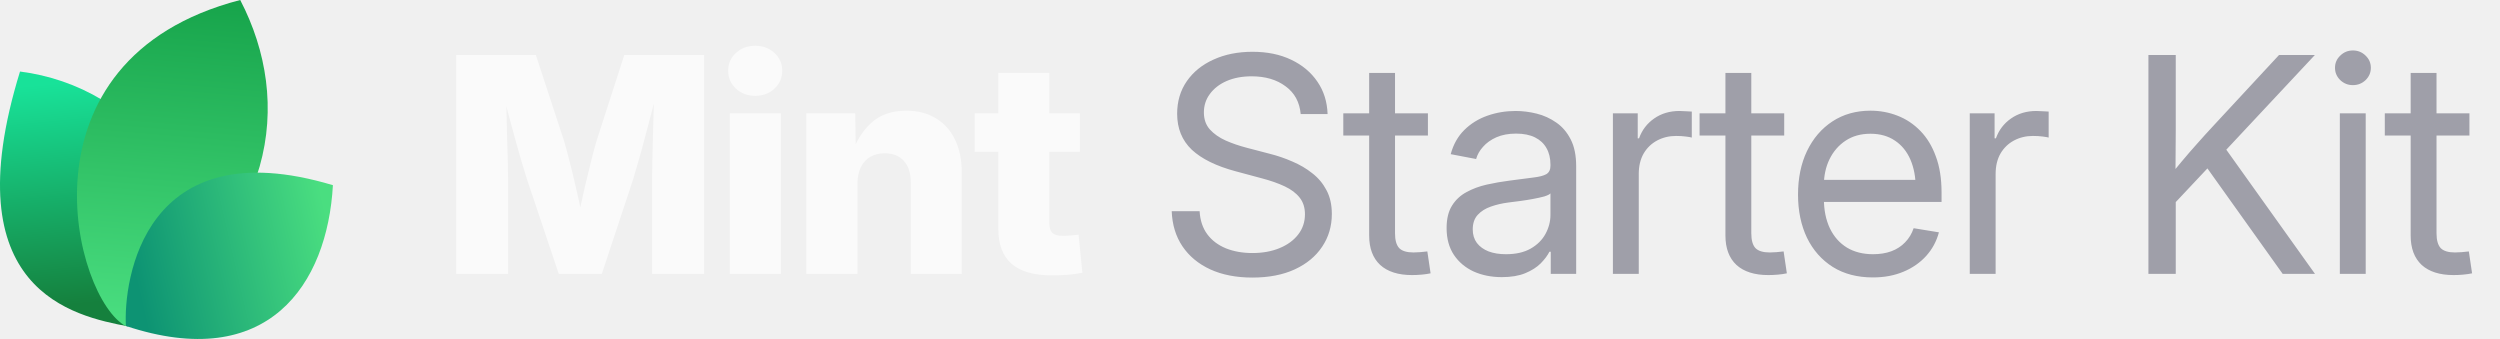
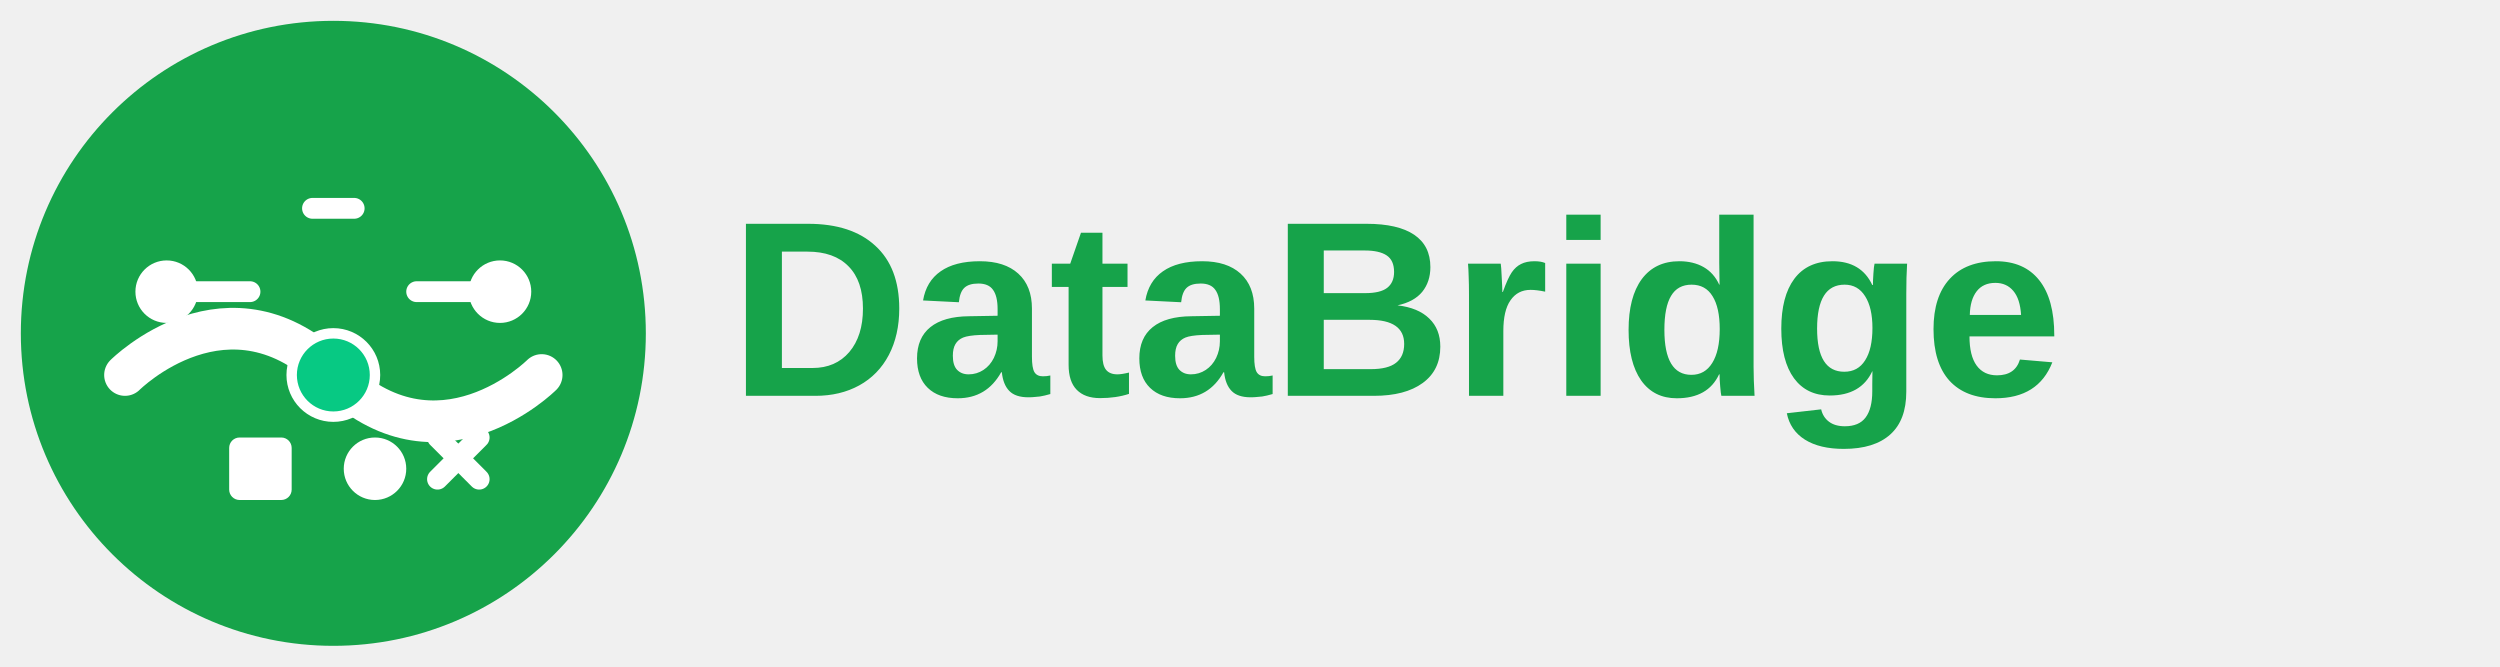
- <svg xmlns="http://www.w3.org/2000/svg" width="177" height="24" viewBox="0 0 177 24" fill="none">
-   <path d="M9.061 23.108C5.268 22.377 -3.391 20.627 1.417 5.064C9.634 6.099 16.973 14.064 9.061 23.108Z" fill="url(#paint0_linear_17557_2145)" />
-   <path d="M8.919 23.094C5.276 21.222 0.784 4.209 17.007 0C20.757 7.193 19.621 16.545 8.919 23.094Z" fill="url(#paint1_linear_17557_2145)" />
-   <path d="M8.914 23.079C8.735 19.882 10.159 9.085 23.57 13.111C23.181 20.123 18.984 26.418 8.914 23.079Z" fill="url(#paint2_linear_17557_2145)" />
-   <path d="M32.301 19.392V3.894H37.938L39.925 9.948C40.036 10.315 40.164 10.787 40.31 11.362C40.462 11.938 40.611 12.552 40.757 13.204C40.91 13.855 41.048 14.483 41.173 15.086C41.305 15.682 41.412 16.192 41.495 16.615H40.695C40.771 16.192 40.871 15.682 40.996 15.086C41.128 14.49 41.267 13.866 41.412 13.214C41.565 12.562 41.714 11.948 41.86 11.373C42.005 10.79 42.133 10.315 42.244 9.948L44.2 3.894H49.848V19.392H46.166V12.704C46.166 12.357 46.173 11.917 46.187 11.383C46.2 10.849 46.214 10.27 46.228 9.646C46.249 9.022 46.266 8.391 46.28 7.753C46.301 7.115 46.311 6.519 46.311 5.964H46.623C46.485 6.561 46.332 7.181 46.166 7.826C45.999 8.471 45.833 9.102 45.666 9.719C45.507 10.336 45.351 10.901 45.198 11.414C45.053 11.928 44.928 12.357 44.824 12.704L42.608 19.392H39.561L37.314 12.704C37.203 12.357 37.072 11.928 36.919 11.414C36.773 10.901 36.614 10.34 36.441 9.729C36.274 9.112 36.104 8.481 35.931 7.836C35.764 7.192 35.608 6.567 35.463 5.964H35.827C35.834 6.512 35.844 7.105 35.858 7.743C35.872 8.374 35.886 9.005 35.9 9.636C35.92 10.26 35.938 10.839 35.952 11.373C35.965 11.907 35.972 12.351 35.972 12.704V19.392H32.301ZM51.668 19.392V8.024H55.288V19.392H51.668ZM53.468 6.786C52.927 6.786 52.473 6.616 52.105 6.276C51.738 5.93 51.554 5.507 51.554 5.007C51.554 4.508 51.738 4.088 52.105 3.749C52.473 3.409 52.927 3.239 53.468 3.239C54.009 3.239 54.463 3.409 54.83 3.749C55.198 4.082 55.382 4.501 55.382 5.007C55.382 5.507 55.198 5.93 54.83 6.276C54.463 6.616 54.009 6.786 53.468 6.786ZM60.708 13.027V19.392H57.088V8.024H60.551L60.593 10.967H60.281C60.593 10.024 61.061 9.268 61.685 8.7C62.309 8.124 63.138 7.836 64.171 7.836C64.975 7.836 65.672 8.017 66.262 8.377C66.851 8.731 67.302 9.234 67.614 9.885C67.933 10.537 68.092 11.307 68.092 12.194V19.392H64.483V12.912C64.483 12.26 64.32 11.754 63.994 11.394C63.675 11.033 63.221 10.853 62.632 10.853C62.25 10.853 61.914 10.936 61.623 11.102C61.332 11.269 61.106 11.515 60.947 11.841C60.787 12.16 60.708 12.555 60.708 13.027ZM76.456 8.024V10.749H69.008V8.024H76.456ZM70.683 5.163H74.292V15.783C74.292 16.102 74.361 16.334 74.5 16.48C74.646 16.625 74.899 16.698 75.259 16.698C75.405 16.698 75.596 16.688 75.831 16.667C76.074 16.646 76.251 16.629 76.362 16.615L76.632 19.309C76.313 19.378 75.963 19.427 75.582 19.455C75.207 19.482 74.836 19.496 74.469 19.496C73.2 19.496 72.25 19.222 71.619 18.674C70.995 18.127 70.683 17.308 70.683 16.22V5.163Z" fill="#FAFAFA" />
-   <path d="M88.667 19.652C87.523 19.652 86.528 19.458 85.682 19.07C84.843 18.681 84.188 18.137 83.716 17.437C83.245 16.736 82.992 15.908 82.957 14.951H84.933C84.968 15.596 85.148 16.14 85.474 16.584C85.8 17.021 86.24 17.354 86.795 17.582C87.35 17.804 87.974 17.915 88.667 17.915C89.388 17.915 90.026 17.801 90.581 17.572C91.143 17.343 91.583 17.024 91.902 16.615C92.228 16.199 92.391 15.717 92.391 15.169C92.391 14.698 92.266 14.306 92.017 13.994C91.767 13.675 91.413 13.408 90.956 13.193C90.498 12.978 89.954 12.787 89.323 12.621L87.502 12.132C86.123 11.765 85.082 11.255 84.382 10.603C83.689 9.944 83.342 9.095 83.342 8.055C83.342 7.174 83.571 6.404 84.028 5.746C84.486 5.087 85.117 4.577 85.921 4.217C86.726 3.849 87.645 3.666 88.678 3.666C89.718 3.666 90.63 3.853 91.413 4.227C92.204 4.602 92.824 5.122 93.275 5.787C93.726 6.446 93.965 7.209 93.993 8.076H92.089C92.013 7.23 91.656 6.574 91.018 6.11C90.387 5.638 89.586 5.403 88.615 5.403C87.95 5.403 87.36 5.513 86.847 5.735C86.341 5.957 85.946 6.262 85.661 6.651C85.377 7.032 85.235 7.469 85.235 7.961C85.235 8.447 85.377 8.849 85.661 9.168C85.946 9.48 86.317 9.74 86.774 9.948C87.232 10.149 87.724 10.319 88.251 10.457L89.884 10.884C90.439 11.023 90.977 11.206 91.496 11.435C92.023 11.657 92.495 11.934 92.911 12.267C93.334 12.593 93.67 12.995 93.92 13.474C94.17 13.945 94.294 14.504 94.294 15.149C94.294 16.015 94.066 16.788 93.608 17.468C93.157 18.148 92.512 18.681 91.673 19.07C90.834 19.458 89.832 19.652 88.667 19.652ZM101.097 8.024V9.594H95.106V8.024H101.097ZM96.937 5.163H98.767V16.521C98.767 17 98.865 17.347 99.059 17.562C99.26 17.77 99.6 17.874 100.078 17.874C100.21 17.874 100.366 17.867 100.546 17.853C100.733 17.832 100.903 17.815 101.056 17.801L101.285 19.351C101.097 19.392 100.886 19.423 100.65 19.444C100.414 19.465 100.189 19.475 99.974 19.475C98.996 19.475 98.244 19.236 97.717 18.758C97.197 18.272 96.937 17.579 96.937 16.677V5.163ZM106.33 19.621C105.595 19.621 104.932 19.489 104.343 19.226C103.754 18.955 103.285 18.564 102.939 18.05C102.592 17.53 102.419 16.896 102.419 16.147C102.419 15.495 102.547 14.965 102.804 14.556C103.06 14.146 103.403 13.828 103.833 13.599C104.263 13.363 104.742 13.186 105.269 13.068C105.796 12.95 106.333 12.857 106.881 12.787C107.574 12.69 108.132 12.617 108.555 12.569C108.978 12.52 109.287 12.441 109.481 12.33C109.675 12.212 109.772 12.014 109.772 11.737V11.654C109.772 11.203 109.679 10.815 109.492 10.489C109.311 10.163 109.041 9.91 108.68 9.729C108.32 9.549 107.872 9.459 107.338 9.459C106.805 9.459 106.34 9.546 105.945 9.719C105.556 9.892 105.241 10.118 104.998 10.395C104.755 10.665 104.593 10.953 104.509 11.258L102.71 10.915C102.897 10.222 103.22 9.65 103.677 9.199C104.135 8.748 104.679 8.412 105.31 8.19C105.941 7.968 106.607 7.857 107.307 7.857C107.8 7.857 108.295 7.92 108.795 8.044C109.301 8.169 109.765 8.381 110.188 8.679C110.611 8.97 110.951 9.369 111.208 9.875C111.464 10.374 111.593 11.005 111.593 11.768V19.392H109.793V17.822H109.7C109.568 18.085 109.363 18.359 109.086 18.643C108.809 18.921 108.444 19.153 107.994 19.34C107.543 19.527 106.988 19.621 106.33 19.621ZM106.621 17.998C107.321 17.998 107.904 17.867 108.368 17.603C108.84 17.333 109.19 16.986 109.419 16.563C109.654 16.133 109.772 15.682 109.772 15.211V13.692C109.703 13.769 109.554 13.841 109.325 13.911C109.096 13.973 108.829 14.032 108.524 14.088C108.226 14.143 107.921 14.192 107.609 14.233C107.304 14.275 107.033 14.309 106.798 14.337C106.354 14.393 105.938 14.49 105.549 14.628C105.168 14.76 104.86 14.954 104.624 15.211C104.388 15.467 104.27 15.811 104.27 16.241C104.27 16.615 104.367 16.934 104.561 17.198C104.762 17.461 105.04 17.662 105.393 17.801C105.747 17.933 106.156 17.998 106.621 17.998ZM114.193 19.392V8.024H115.951V9.792H116.045C116.253 9.209 116.61 8.741 117.116 8.388C117.622 8.034 118.219 7.857 118.905 7.857C119.058 7.857 119.217 7.864 119.384 7.878C119.55 7.885 119.682 7.892 119.779 7.899V9.74C119.716 9.719 119.578 9.695 119.363 9.667C119.155 9.639 118.922 9.625 118.666 9.625C118.174 9.625 117.726 9.733 117.324 9.948C116.922 10.163 116.603 10.471 116.367 10.874C116.138 11.276 116.024 11.758 116.024 12.319V19.392H114.193ZM126.322 8.024V9.594H120.33V8.024H126.322ZM122.161 5.163H123.992V16.521C123.992 17 124.089 17.347 124.283 17.562C124.484 17.77 124.824 17.874 125.302 17.874C125.434 17.874 125.59 17.867 125.77 17.853C125.958 17.832 126.127 17.815 126.28 17.801L126.509 19.351C126.322 19.392 126.11 19.423 125.874 19.444C125.639 19.465 125.413 19.475 125.198 19.475C124.221 19.475 123.468 19.236 122.941 18.758C122.421 18.272 122.161 17.579 122.161 16.677V5.163ZM132.604 19.642C131.502 19.642 130.555 19.396 129.765 18.903C128.974 18.404 128.364 17.714 127.934 16.834C127.511 15.946 127.3 14.927 127.3 13.775C127.3 12.611 127.511 11.584 127.934 10.697C128.364 9.802 128.964 9.102 129.734 8.596C130.51 8.089 131.408 7.836 132.428 7.836C133.1 7.836 133.738 7.954 134.341 8.19C134.952 8.426 135.489 8.783 135.954 9.261C136.425 9.74 136.793 10.343 137.056 11.071C137.327 11.792 137.462 12.645 137.462 13.63V14.296H128.433V12.735H136.463L135.631 13.297C135.631 12.541 135.506 11.876 135.257 11.3C135.007 10.725 134.643 10.277 134.165 9.958C133.686 9.632 133.107 9.469 132.428 9.469C131.748 9.469 131.162 9.632 130.67 9.958C130.177 10.284 129.796 10.725 129.526 11.279C129.262 11.827 129.13 12.441 129.13 13.12V14.046C129.13 14.864 129.273 15.572 129.557 16.168C129.841 16.757 130.243 17.211 130.763 17.53C131.283 17.842 131.901 17.998 132.615 17.998C133.093 17.998 133.523 17.929 133.905 17.79C134.293 17.645 134.619 17.433 134.882 17.156C135.153 16.879 135.354 16.546 135.486 16.157L137.275 16.449C137.108 17.08 136.81 17.634 136.38 18.113C135.95 18.591 135.413 18.966 134.768 19.236C134.123 19.507 133.402 19.642 132.604 19.642ZM139.459 19.392V8.024H141.217V9.792H141.311C141.519 9.209 141.876 8.741 142.382 8.388C142.888 8.034 143.485 7.857 144.171 7.857C144.324 7.857 144.483 7.864 144.649 7.878C144.816 7.885 144.948 7.892 145.045 7.899V9.74C144.982 9.719 144.844 9.695 144.629 9.667C144.421 9.639 144.188 9.625 143.932 9.625C143.439 9.625 142.992 9.733 142.59 9.948C142.188 10.163 141.869 10.471 141.633 10.874C141.404 11.276 141.29 11.758 141.29 12.319V19.392H139.459ZM153.429 14.961V12.715C153.783 12.257 154.136 11.82 154.49 11.404C154.844 10.981 155.204 10.565 155.572 10.156C155.939 9.74 156.314 9.327 156.695 8.918L161.355 3.894H163.893L157.277 10.967H157.184L153.429 14.961ZM152.108 19.392V3.894H154.043V9.241L154.022 12.559L154.043 13.505V19.392H152.108ZM161.615 19.392L155.967 11.477L157.173 9.969L163.903 19.392H161.615ZM165.661 19.392V8.024H167.492V19.392H165.661ZM166.587 6.027C166.24 6.027 165.942 5.909 165.692 5.673C165.443 5.43 165.318 5.139 165.318 4.799C165.318 4.459 165.443 4.172 165.692 3.936C165.942 3.693 166.24 3.572 166.587 3.572C166.934 3.572 167.232 3.693 167.482 3.936C167.731 4.172 167.856 4.459 167.856 4.799C167.856 5.139 167.731 5.43 167.482 5.673C167.232 5.909 166.934 6.027 166.587 6.027ZM174.836 8.024V9.594H168.844V8.024H174.836ZM170.675 5.163H172.506V16.521C172.506 17 172.603 17.347 172.797 17.562C172.998 17.77 173.338 17.874 173.816 17.874C173.948 17.874 174.104 17.867 174.284 17.853C174.472 17.832 174.641 17.815 174.794 17.801L175.023 19.351C174.836 19.392 174.624 19.423 174.388 19.444C174.153 19.465 173.927 19.475 173.712 19.475C172.735 19.475 171.982 19.236 171.455 18.758C170.935 18.272 170.675 17.579 170.675 16.677V5.163Z" fill="#9F9FA9" />
-   <defs>
-     <linearGradient id="paint0_linear_17557_2145" x1="3.776" y1="5.916" x2="5.232" y2="21.559" gradientUnits="userSpaceOnUse">
-       <stop stop-color="#18E299" />
-       <stop offset="1" stop-color="#15803D" />
-     </linearGradient>
-     <linearGradient id="paint1_linear_17557_2145" x1="12.171" y1="-0.718" x2="10.19" y2="22.983" gradientUnits="userSpaceOnUse">
-       <stop stop-color="#16A34A" />
-       <stop offset="1" stop-color="#4ADE80" />
-     </linearGradient>
-     <linearGradient id="paint2_linear_17557_2145" x1="23.133" y1="15.353" x2="9.338" y2="18.52" gradientUnits="userSpaceOnUse">
-       <stop stop-color="#4ADE80" />
-       <stop offset="1" stop-color="#0D9373" />
-     </linearGradient>
-   </defs>
+ <svg xmlns="http://www.w3.org/2000/svg" width="240" height="64" viewBox="0 0 240 64" fill="none">
+   <g id="databridge-logo">
+     <g id="icon">
+       <circle cx="32" cy="32" r="30" fill="#16A34A" />
+       <path d="M12 36C12 36 22 26 32 36C42 46 52 36 52 36" stroke="white" stroke-width="4" stroke-linecap="round" />
+       <path d="M16 28L24 28" stroke="white" stroke-width="2" stroke-linecap="round" />
+       <path d="M40 28L48 28" stroke="white" stroke-width="2" stroke-linecap="round" />
+       <path d="M30 20L34 20" stroke="white" stroke-width="2" stroke-linecap="round" />
+       <circle cx="16" cy="28" r="3" fill="white" />
+       <circle cx="48" cy="28" r="3" fill="white" />
+       <circle cx="32" cy="36" r="4" fill="#07C983" stroke="white" stroke-width="1" />
+       <rect x="22" y="42" width="6" height="6" rx="1" fill="white" />
+       <circle cx="36" cy="45" r="3" fill="white" />
+       <path d="M42 42L46 46" stroke="white" stroke-width="2" stroke-linecap="round" />
+       <path d="M46 42L42 46" stroke="white" stroke-width="2" stroke-linecap="round" />
+     </g>
+     <text x="70" y="38" font-family="Arial, sans-serif" font-size="24" font-weight="bold" fill="#16A34A">DataBridge</text>
+   </g>
</svg>
